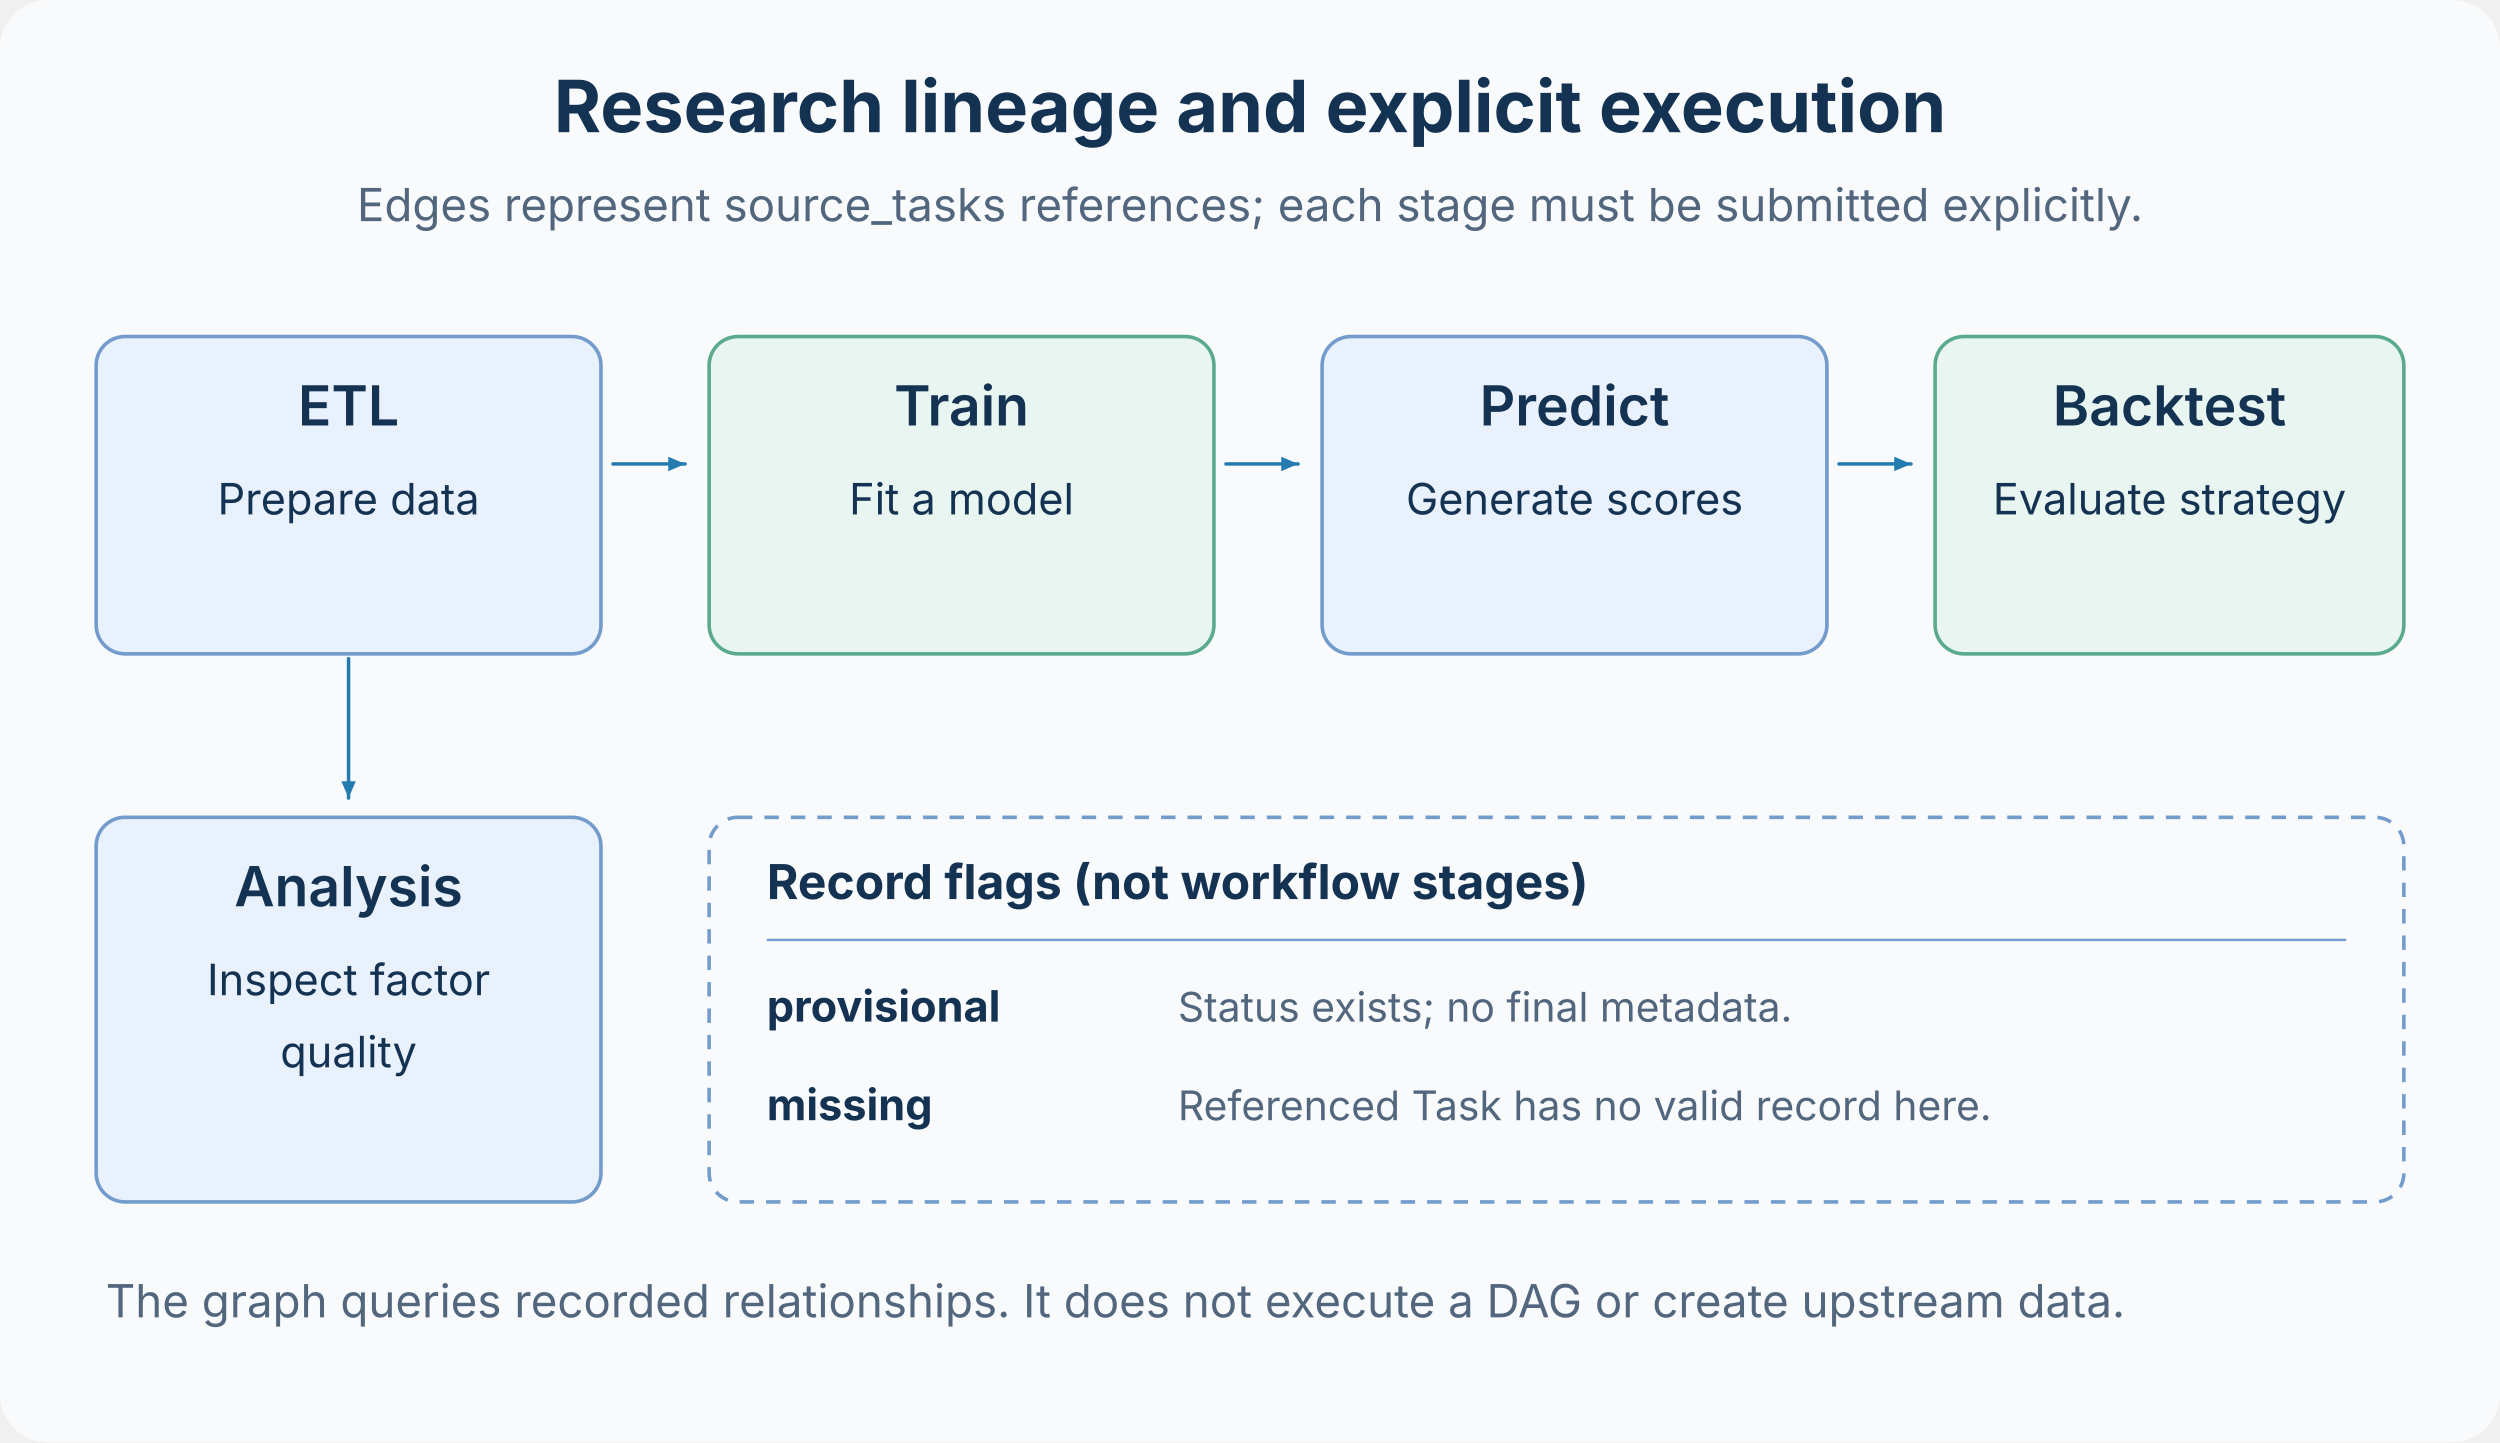
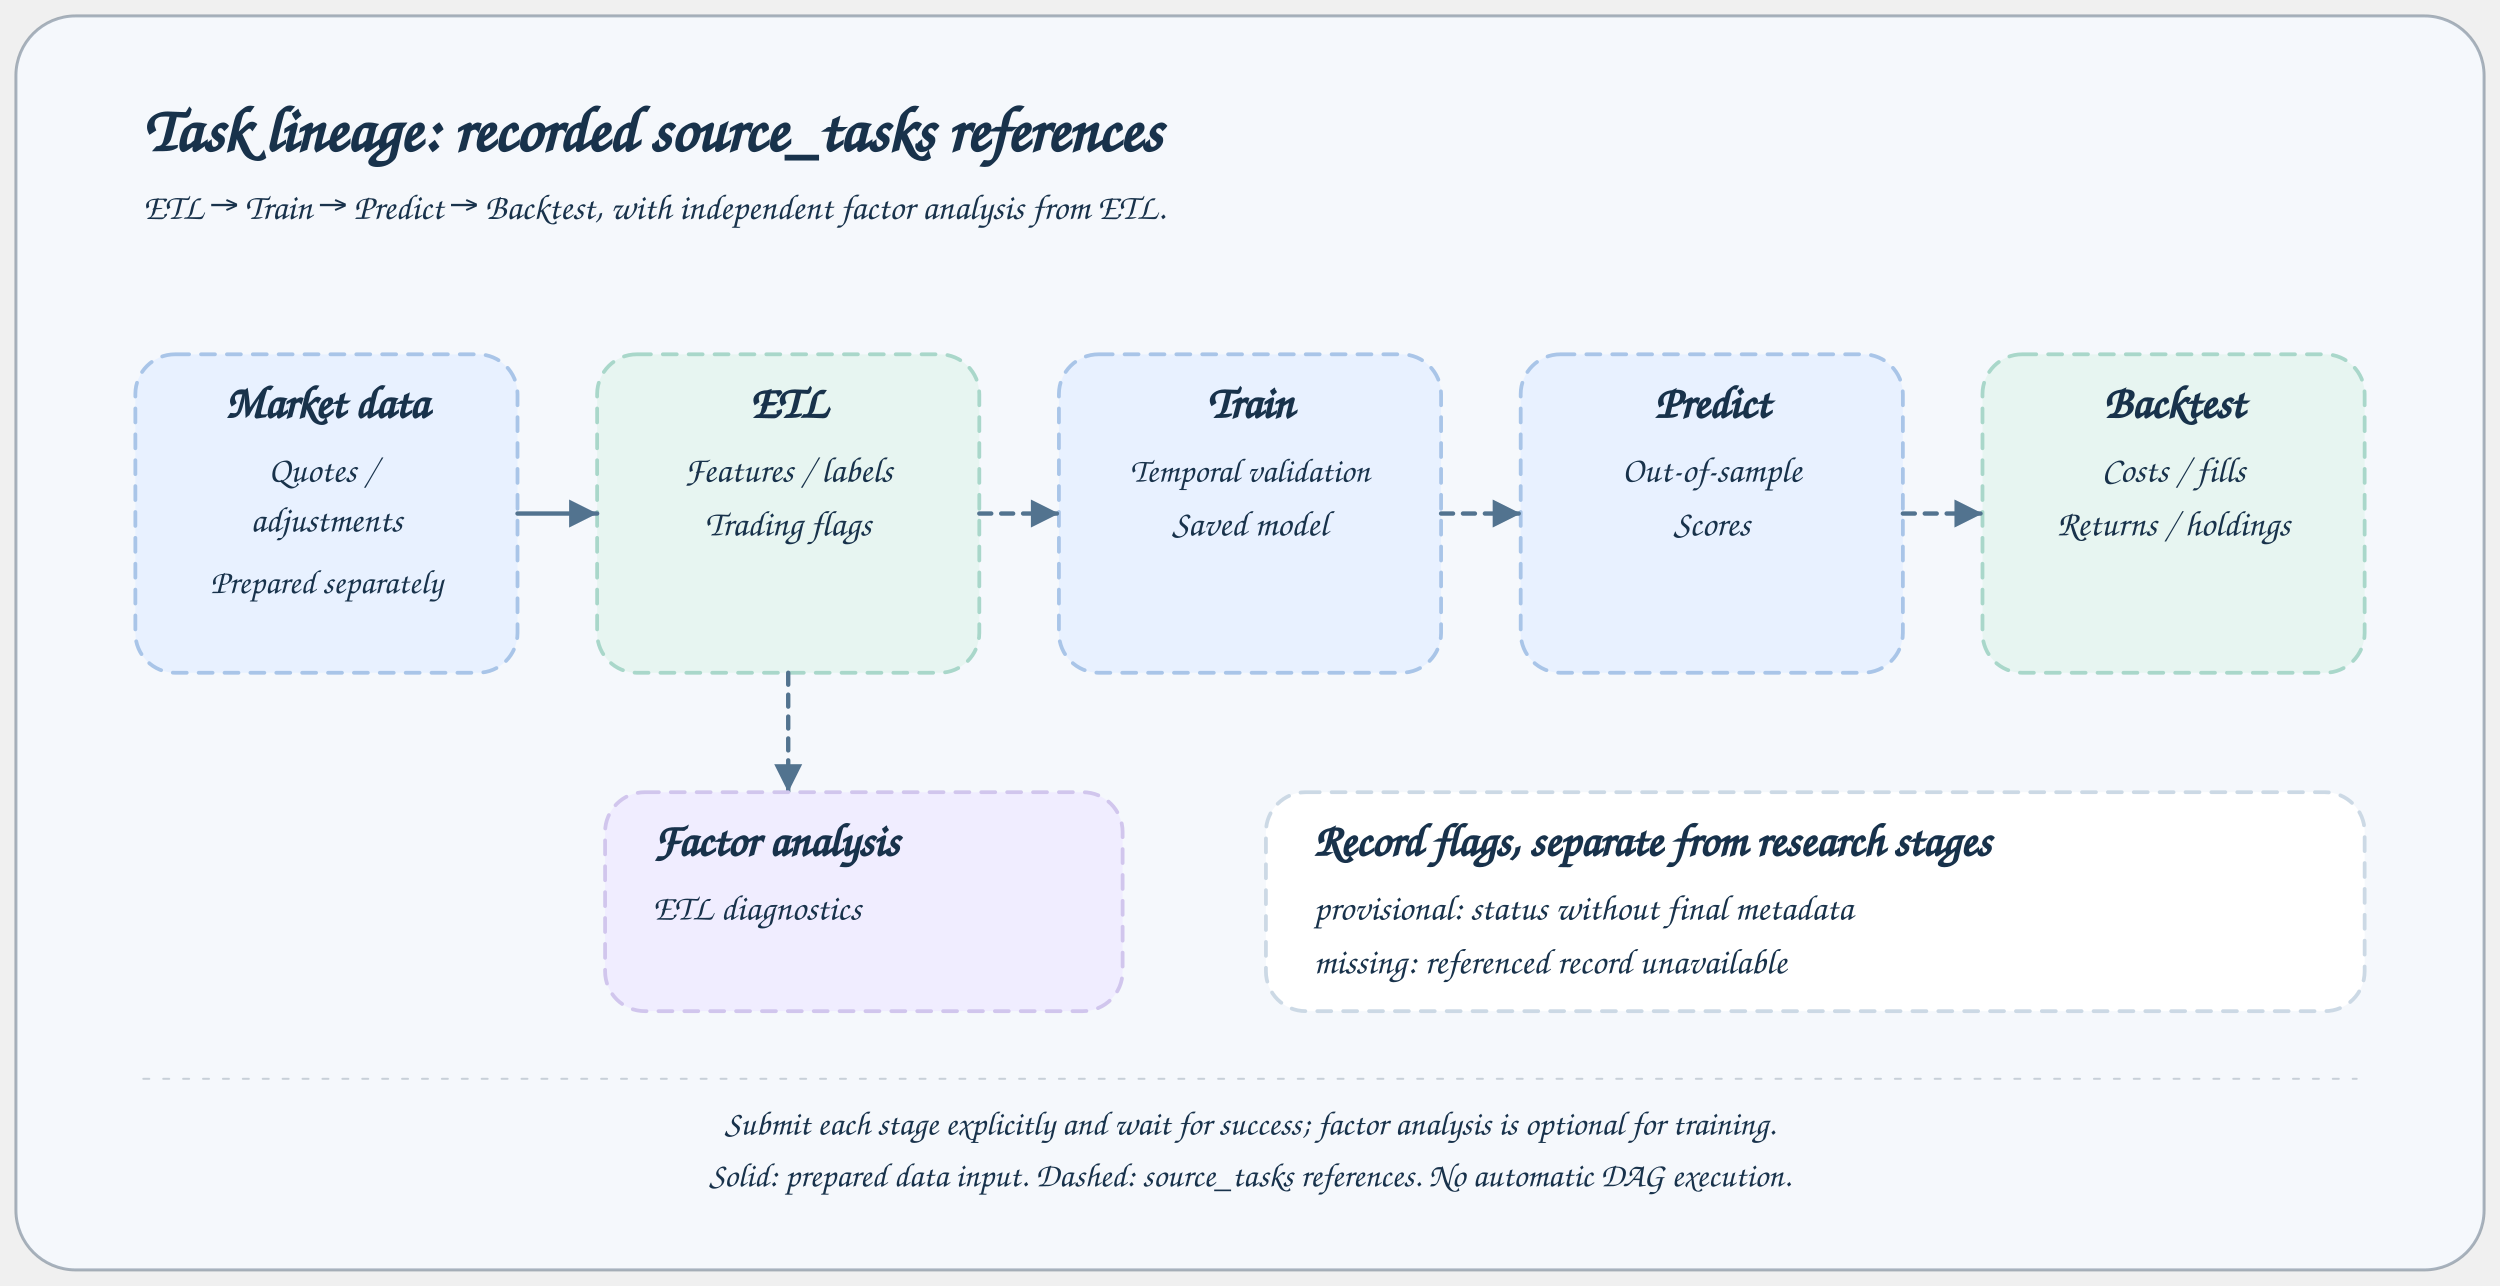
- <svg xmlns="http://www.w3.org/2000/svg" width="1040" height="600" viewBox="0 0 1040 600" role="img" aria-labelledby="title desc">
+ <svg xmlns="http://www.w3.org/2000/svg" width="1256" height="646" viewBox="0 0 1256 646" role="img" aria-labelledby="title desc">
  <defs>
-     <marker id="arrow" viewBox="0 0 8 6" refX="7" refY="3" markerWidth="8" markerHeight="6" markerUnits="userSpaceOnUse" orient="auto-start-reverse">
-       <path d="M 0 0 L 7 3 L 0 6 z" fill="#247baf" />
+     <marker id="arrow" viewBox="0 0 10 10" refX="9" refY="5" markerWidth="8" markerHeight="8" orient="auto-start-reverse">
+       <path d="M 1 1 L 9 5 L 1 9 Z" fill="#52738f" />
    </marker>
  </defs>
-   <rect width="1040" height="600" rx="20" fill="#f8fafc" />
-   <g font-family="Comic Sans MS, Bradley Hand, -apple-system, BlinkMacSystemFont, Segoe UI, sans-serif" fill="#143252">
-     <text text-anchor="middle" x="520" y="55" font-size="30" font-weight="700">Research lineage and explicit execution</text>
-     <path stroke-linecap="round" stroke-linejoin="round" d="M 255 193 L 285 193" stroke="#247baf" stroke-width="1.45" fill="none" marker-end="url(#arrow)" />
-     <path stroke-linecap="round" stroke-linejoin="round" d="M 510 193 L 540 193" stroke="#247baf" stroke-width="1.45" fill="none" marker-end="url(#arrow)" />
-     <path stroke-linecap="round" stroke-linejoin="round" d="M 765 193 L 795 193" stroke="#247baf" stroke-width="1.45" fill="none" marker-end="url(#arrow)" />
-     <path stroke-linecap="round" stroke-linejoin="round" d="M 145.0 274 L 145.0 315 L 145.0 315 L 145.0 332" stroke="#247baf" stroke-width="1.45" fill="none" marker-end="url(#arrow)" />
-     <rect x="40" y="140" width="210" height="132" rx="12" fill="#e9f1fc" stroke="#739bcc" stroke-width="1.5" />
-     <text x="145.0" y="177" text-anchor="middle" font-size="23" font-weight="600">ETL</text>
-     <text x="145.0" y="214" text-anchor="middle" font-size="18">Prepare data</text>
-     <rect x="295" y="140" width="210" height="132" rx="12" fill="#e8f5f0" stroke="#5aab8c" stroke-width="1.5" />
-     <text x="400.0" y="177" text-anchor="middle" font-size="23" font-weight="600">Train</text>
-     <text x="400.0" y="214" text-anchor="middle" font-size="18">Fit a model</text>
-     <rect x="550" y="140" width="210" height="132" rx="12" fill="#e9f1fc" stroke="#739bcc" stroke-width="1.5" />
-     <text x="655.0" y="177" text-anchor="middle" font-size="23" font-weight="600">Predict</text>
-     <text x="655.0" y="214" text-anchor="middle" font-size="18">Generate scores</text>
-     <rect x="805" y="140" width="195" height="132" rx="12" fill="#e8f5f0" stroke="#5aab8c" stroke-width="1.5" />
-     <text x="902.5" y="177" text-anchor="middle" font-size="23" font-weight="600">Backtest</text>
-     <text x="902.5" y="214" text-anchor="middle" font-size="18">Evaluate strategy</text>
-     <rect x="40" y="340" width="210" height="160" rx="12" fill="#e9f1fc" stroke="#739bcc" stroke-width="1.5" />
-     <text x="145.0" y="377" text-anchor="middle" font-size="23" font-weight="600">Analysis</text>
-     <g role="group" aria-label="Record flags legend">
-       <rect x="295" y="340" width="705" height="160" rx="12" fill="#f8fafc" stroke="#739bcc" stroke-width="1.5" stroke-dasharray="6 5" />
-       <text x="319" y="374" font-size="20" font-weight="700">Record flags (not workflow stages)</text>
-       <path d="M 319 391 H 976" fill="none" stroke="#739bcc" stroke-width="1" />
-       <text x="319" y="425" font-size="18" font-weight="700">provisional</text>
-       <text x="490" y="425" font-size="17" fill="#52677e">Status exists; no final metadata.</text>
-       <text x="319" y="466" font-size="18" font-weight="700">missing</text>
-       <text x="490" y="466" font-size="17" fill="#52677e">Referenced Task has no valid record here.</text>
+   <rect x="8" y="8" width="1240.0" height="630.0" rx="30" fill="#f5f8fc" stroke="#18324b" stroke-width="1.5" stroke-linejoin="round" stroke-opacity="0.35" />
+   <g transform="translate(28 28)" font-family="'Comic Sans MS', 'Chalkboard SE', 'Comic Neue', cursive" data-diagram-content="true">
+     <g font-family="'Comic Sans MS', 'Chalkboard SE', 'Comic Neue', cursive" fill="#18324b">
+       <text x="44" y="48" font-size="32" font-weight="700" text-anchor="start">Task lineage: recorded source_tasks references</text>
+       <text x="44" y="82" font-size="18" font-weight="400" text-anchor="start" fill="#18324b">ETL → Train → Predict → Backtest, with independent factor analysis from ETL.</text>
+       <rect x="40" y="150" width="192" height="160" rx="20" fill="#e8f1ff" stroke="#a9c5e8" stroke-width="1.9" stroke-dasharray="7 6" stroke-linecap="round" />
+       <text x="136" y="182" font-size="23" font-weight="700" text-anchor="middle">Market data</text>
+       <text x="136" y="214" font-size="18" font-weight="400" text-anchor="middle">
+         <tspan x="136" dy="0">Quotes /</tspan>
+         <tspan x="136" dy="25">adjustments</tspan>
+       </text>
+       <text x="136" y="270" font-size="17" font-weight="400" text-anchor="middle">Prepared separately</text>
+       <rect x="272" y="150" width="192" height="160" rx="20" fill="#e7f5f1" stroke="#a9d7ca" stroke-width="1.9" stroke-dasharray="7 6" stroke-linecap="round" />
+       <text x="368" y="182" font-size="23" font-weight="700" text-anchor="middle">ETL</text>
+       <text x="368" y="214" font-size="18" font-weight="400" text-anchor="middle">Features / labels</text>
+       <text x="368" y="241" font-size="18" font-weight="400" text-anchor="middle">Trading flags</text>
+       <rect x="504" y="150" width="192" height="160" rx="20" fill="#e8f1ff" stroke="#a9c5e8" stroke-width="1.9" stroke-dasharray="7 6" stroke-linecap="round" />
+       <text x="600" y="182" font-size="23" font-weight="700" text-anchor="middle">Train</text>
+       <text x="600" y="214" font-size="17" font-weight="400" text-anchor="middle">Temporal validation</text>
+       <text x="600" y="241" font-size="18" font-weight="400" text-anchor="middle">Saved model</text>
+       <rect x="736" y="150" width="192" height="160" rx="20" fill="#e8f1ff" stroke="#a9c5e8" stroke-width="1.9" stroke-dasharray="7 6" stroke-linecap="round" />
+       <text x="832" y="182" font-size="23" font-weight="700" text-anchor="middle">Predict</text>
+       <text x="832" y="214" font-size="18" font-weight="400" text-anchor="middle">Out-of-sample</text>
+       <text x="832" y="241" font-size="18" font-weight="400" text-anchor="middle">Scores</text>
+       <rect x="968" y="150" width="192" height="160" rx="20" fill="#e7f5f1" stroke="#a9d7ca" stroke-width="1.9" stroke-dasharray="7 6" stroke-linecap="round" />
+       <text x="1064" y="182" font-size="23" font-weight="700" text-anchor="middle">Backtest</text>
+       <text x="1064" y="214" font-size="18" font-weight="400" text-anchor="middle">Costs / fills</text>
+       <text x="1064" y="241" font-size="18" font-weight="400" text-anchor="middle">Returns / holdings</text>
+       <path d="M 232 230 H 272" fill="none" stroke="#52738f" stroke-width="2.2" marker-end="url(#arrow)" stroke-linecap="round" stroke-linejoin="round" />
+       <path d="M 464 230 H 504" fill="none" stroke="#52738f" stroke-width="2.2" marker-end="url(#arrow)" stroke-dasharray="6 5" stroke-linecap="round" stroke-linejoin="round" />
+       <path d="M 696 230 H 736" fill="none" stroke="#52738f" stroke-width="2.2" marker-end="url(#arrow)" stroke-dasharray="6 5" stroke-linecap="round" stroke-linejoin="round" />
+       <path d="M 928 230 H 968" fill="none" stroke="#52738f" stroke-width="2.2" marker-end="url(#arrow)" stroke-dasharray="6 5" stroke-linecap="round" stroke-linejoin="round" />
+       <path d="M 368 310 V 370" fill="none" stroke="#52738f" stroke-width="2.2" marker-end="url(#arrow)" stroke-dasharray="6 5" stroke-linecap="round" stroke-linejoin="round" />
+       <rect x="276" y="370" width="260" height="110" rx="20" fill="#f0edff" stroke="#d1c6ed" stroke-width="1.9" stroke-dasharray="7 6" stroke-linecap="round" />
+       <text x="300.0" y="402.0" font-size="23" font-weight="700" text-anchor="start">Factor analysis</text>
+       <text x="300.0" y="434.0" font-size="18" font-weight="400" text-anchor="start">ETL diagnostics</text>
+       <rect x="608" y="370" width="552" height="110" rx="20" fill="#ffffff" stroke="#ccd9e5" stroke-width="1.9" stroke-dasharray="7 6" stroke-linecap="round" />
+       <text x="632.0" y="402.0" font-size="23" font-weight="700" text-anchor="start">Record flags, separate from research stages</text>
+       <text x="632.0" y="434.0" font-size="18" font-weight="400" text-anchor="start">provisional: status without final metadata</text>
+       <text x="632.0" y="461.0" font-size="18" font-weight="400" text-anchor="start">missing: referenced record unavailable</text>
+       <text x="600.0" y="542" font-size="17" font-weight="400" text-anchor="middle">Submit each stage explicitly and wait for success; factor analysis is optional for training.</text>
+       <text x="600.0" y="568" font-size="17" font-weight="400" text-anchor="middle">Solid: prepared data input. Dashed: source_tasks references. No automatic DAG execution.</text>
    </g>
-     <text x="44" y="548" font-size="19" fill="#52677e">The graph queries recorded relationships. It does not execute a DAG or create upstream data.</text>
-     <text text-anchor="middle" x="520" y="92.0" font-size="19" fill="#52677e">Edges represent source_tasks references; each stage must be submitted explicitly.</text>
-     <text x="145.0" y="414" text-anchor="middle" font-size="18">Inspect factor</text>
-     <text x="145.0" y="444" text-anchor="middle" font-size="18">quality</text>
+     <path d="M 44 514 H 1156" fill="none" stroke="#18324b" stroke-opacity="0.2" stroke-width="1" stroke-dasharray="3 7" stroke-linecap="round" />
  </g>
</svg>
